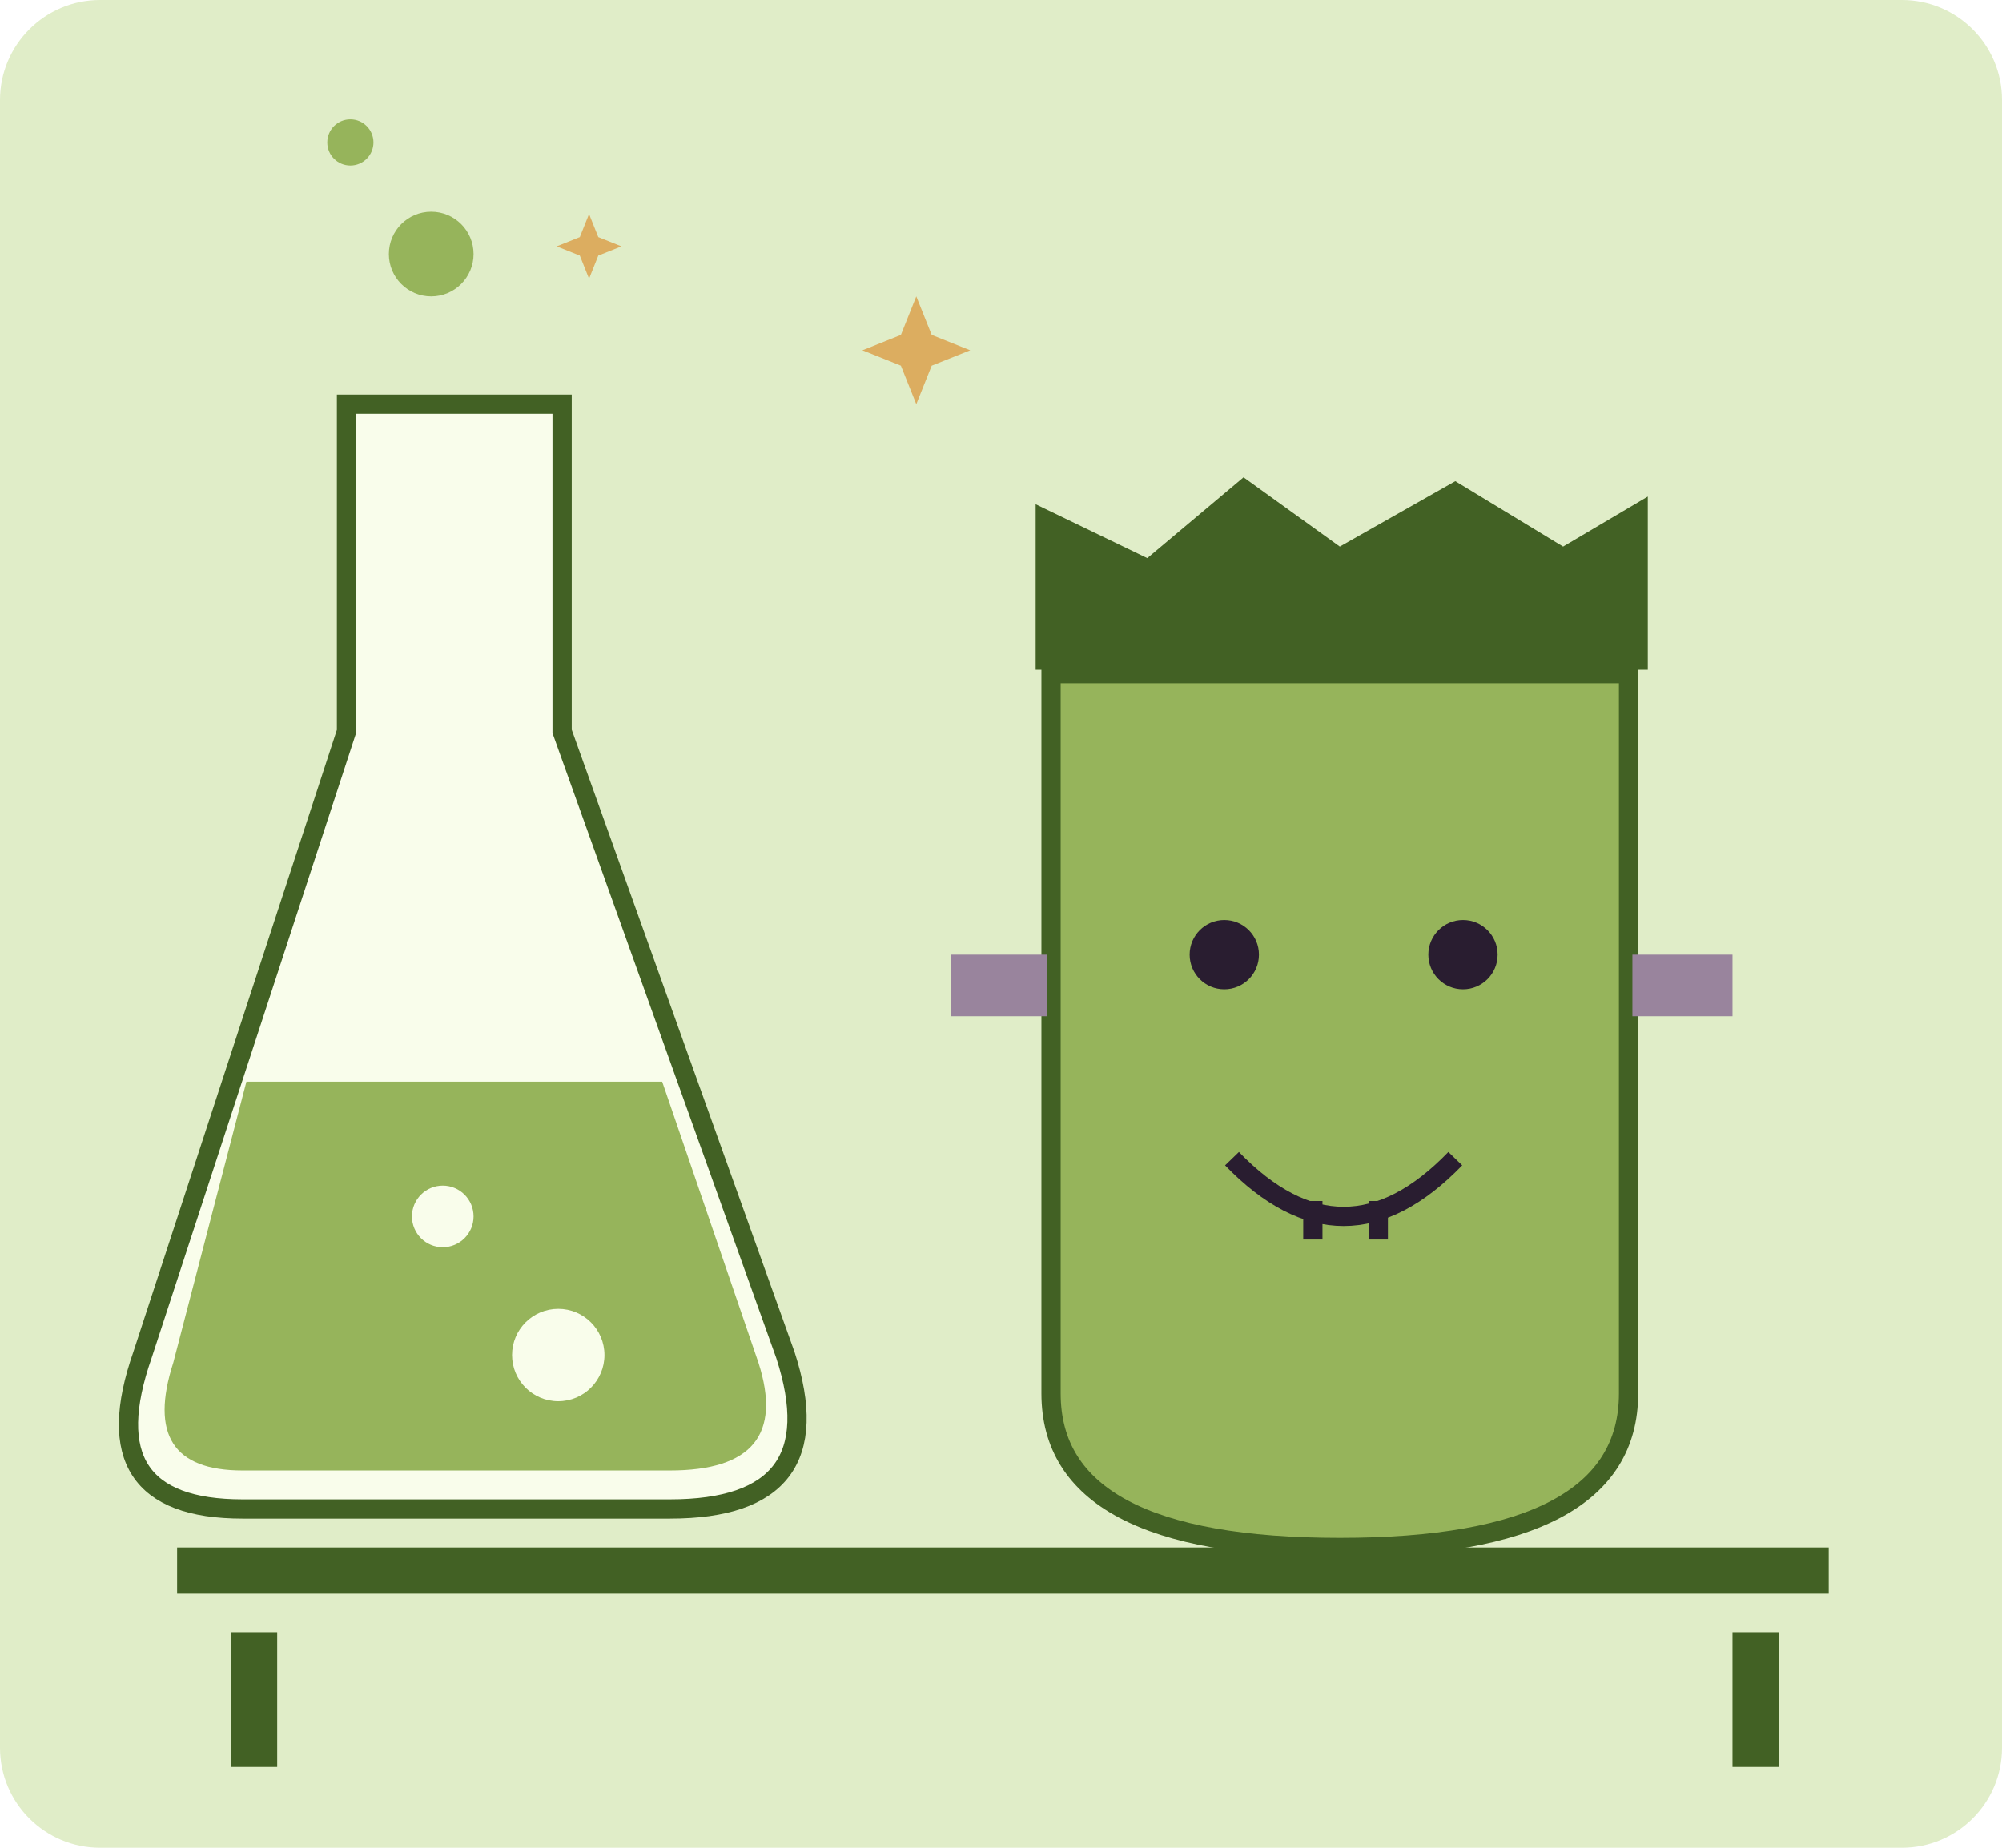
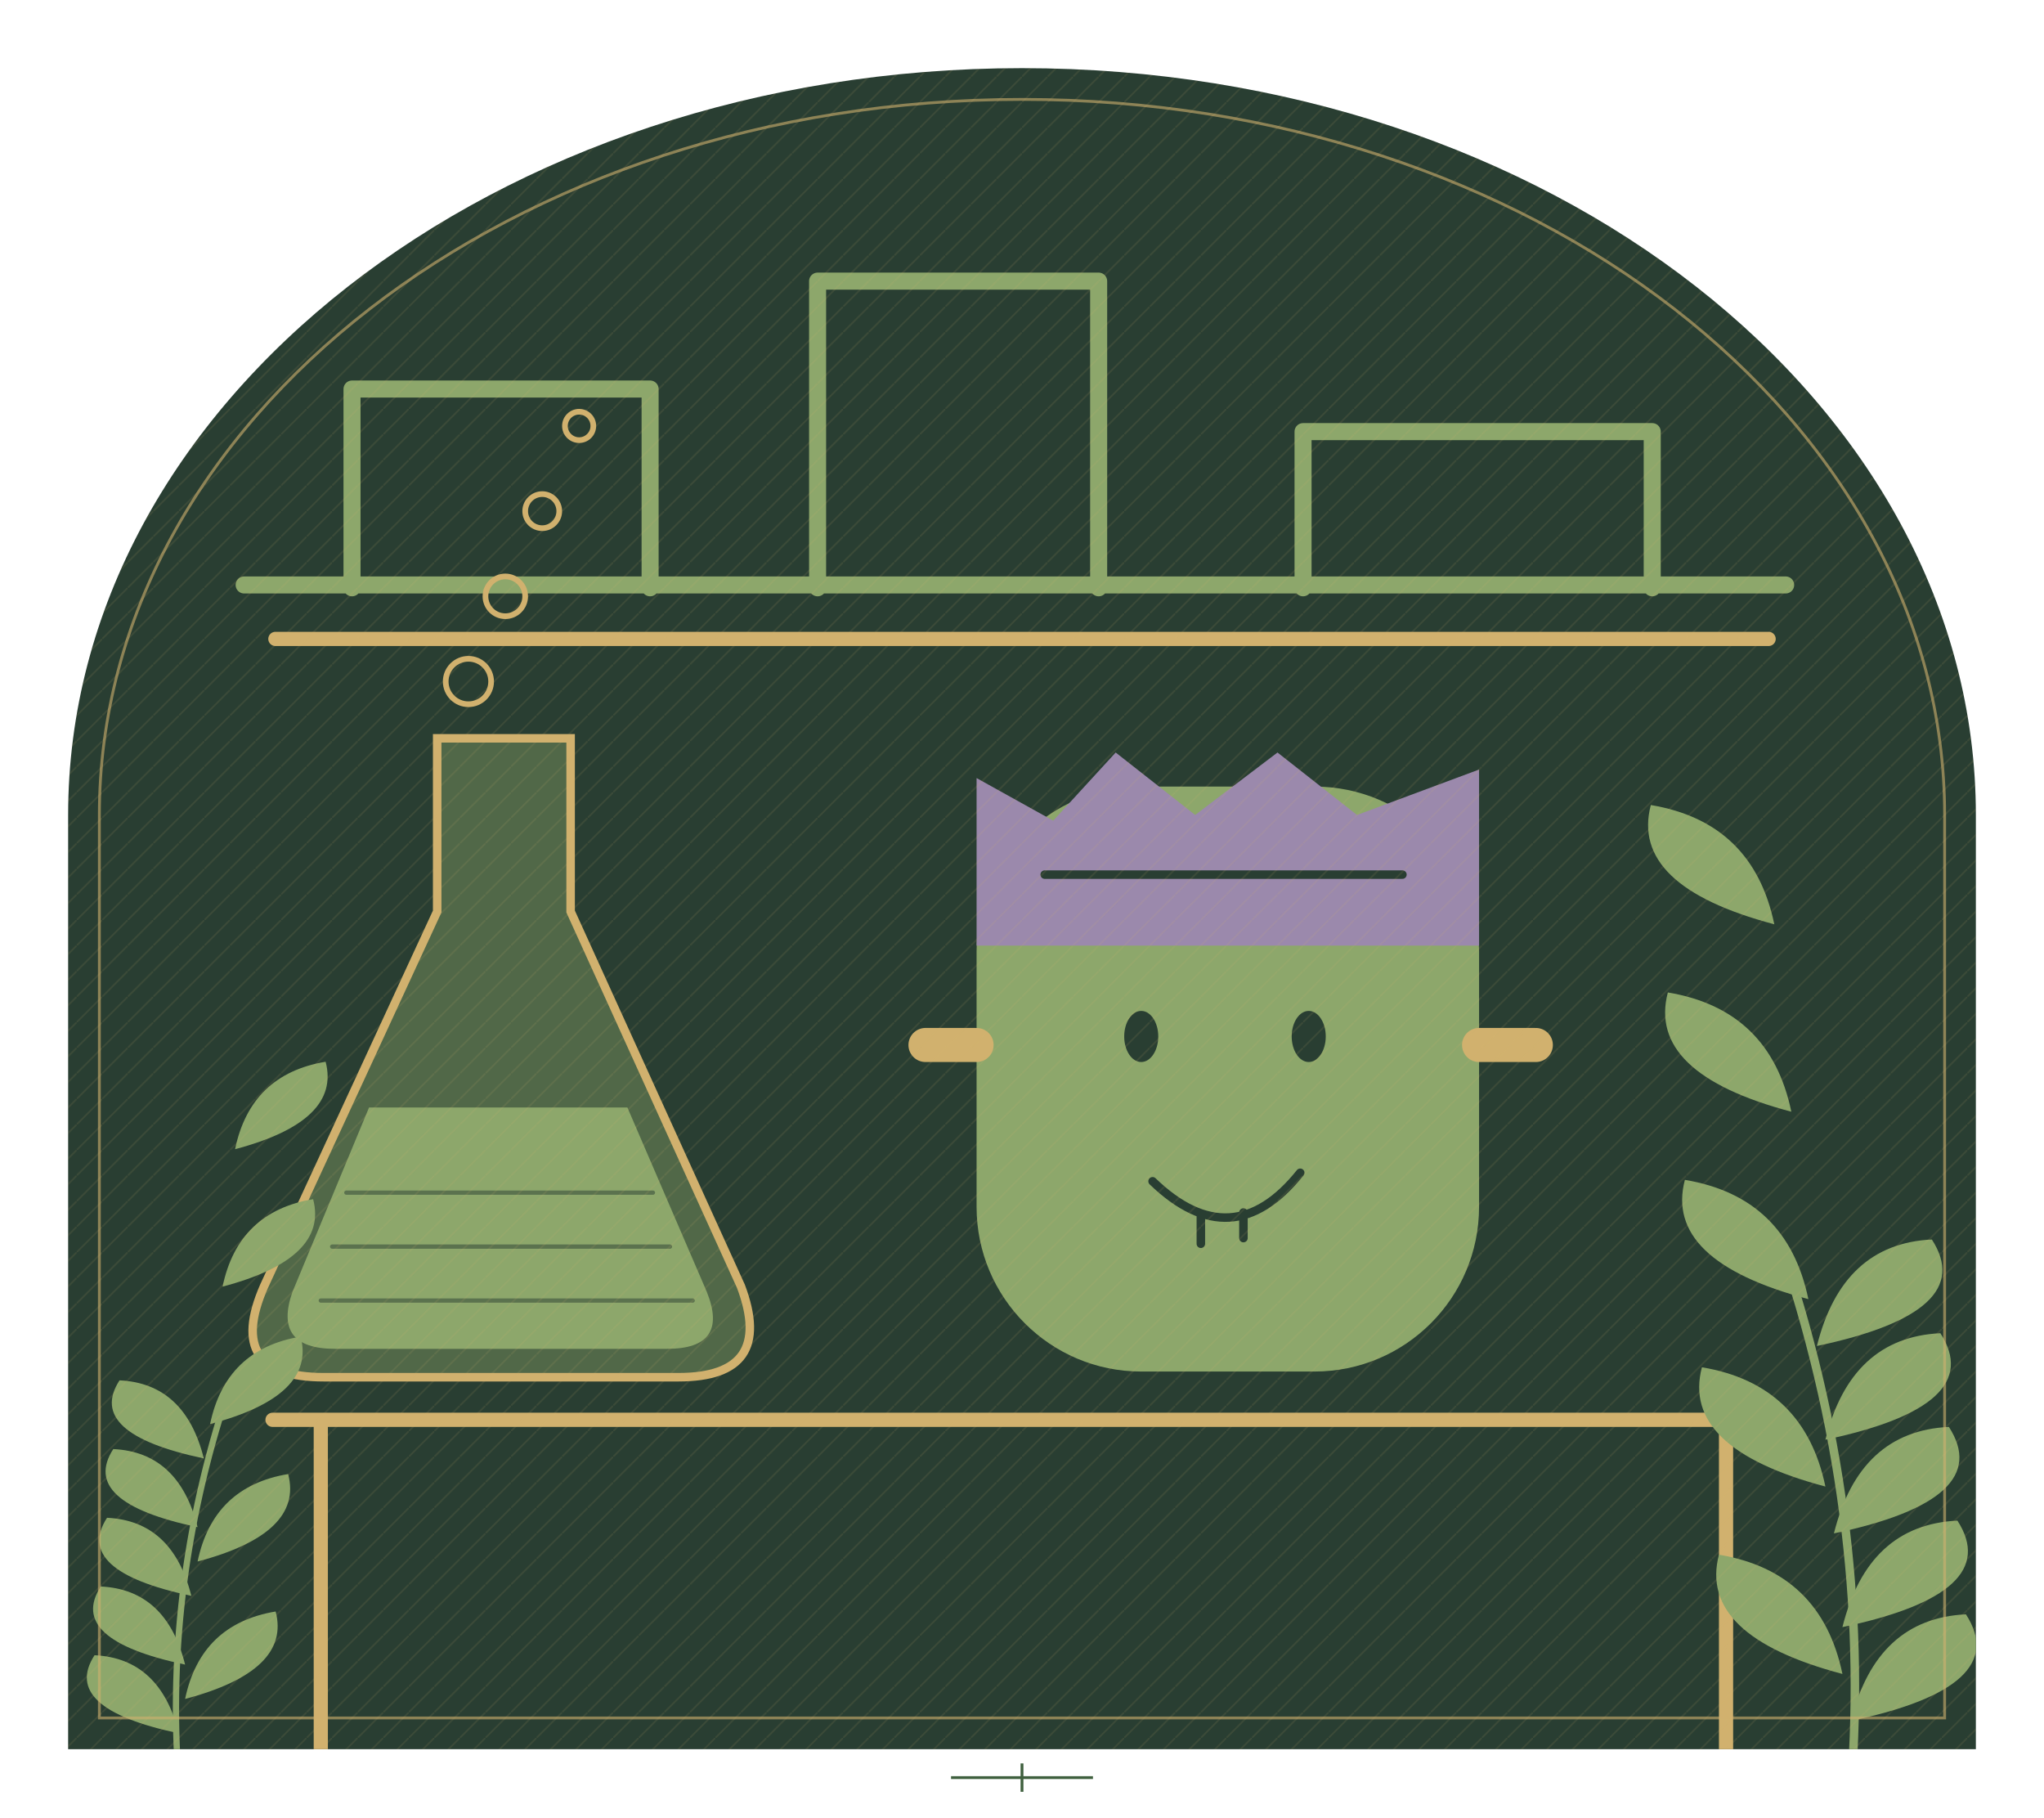
- <svg xmlns="http://www.w3.org/2000/svg" width="520" height="480" viewBox="0 0 520 480" role="img" aria-labelledby="title" data-scene="monster-lab" data-theme="light">
-   <rect width="520" height="480" rx="26" fill="#e0edc8" />
-   <path d="M46 408H475M66 424v35m390-35v35" stroke="#426124" stroke-width="12" />
-   <path d="M90 190V105h56v85l58 162q13 40-30 40H63q-40 0-26-40Z" fill="#f9fdeb" stroke="#426124" stroke-width="5" />
-   <path d="M64 281h108l25 73q9 28-23 28H63q-27 0-18-28Z" fill="#96b45b" />
-   <circle cx="115" cy="316" r="8" fill="#f9fdeb" />
-   <circle cx="145" cy="352" r="12" fill="#f9fdeb" />
-   <path d="M273 175h150v187q0 40-75 40t-75-40Z" fill="#96b45b" stroke="#426124" stroke-width="5" />
-   <path d="M269 174v-43l29 14 25-21 25 18 30-17 28 17 22-13v45" fill="#426124" />
-   <path d="M247 256h25m152 0h26" stroke="#99849d" stroke-width="16" />
-   <circle cx="318" cy="248" r="9" fill="#291d30" />
-   <circle cx="380" cy="248" r="9" fill="#291d30" />
-   <path d="M320 301q29 30 58 0m-37 11v10m17-10v10" fill="none" stroke="#291d30" stroke-width="5" />
-   <path transform="translate(238 91) scale(1)" d="M0-14 4-4 14 0 4 4 0 14-4 4-14 0-4-4Z" fill="#dcad60" />
-   <path transform="translate(153 64) scale(0.6)" d="M0-14 4-4 14 0 4 4 0 14-4 4-14 0-4-4Z" fill="#dcad60" />
-   <circle cx="112" cy="66" r="11" fill="#96b45b" />
-   <circle cx="91" cy="37" r="6" fill="#96b45b" />
+ <svg xmlns="http://www.w3.org/2000/svg" width="720" height="640" viewBox="0 0 720 640" role="img" aria-labelledby="title" data-scene="monster-lab" data-theme="light">
+   <defs>
+     <clipPath id="scene">
+       <path d="M24 616V287a336 263 0 0 1 672 0v329Z" />
+     </clipPath>
+     <pattern id="engraving" width="9" height="9" patternUnits="userSpaceOnUse">
+       <path d="m0 9 9-9" stroke="#d1b16e" stroke-width=".6" opacity=".11" />
+     </pattern>
+   </defs>
+   <g clip-path="url(#scene)">
+     <path d="M0 0h720v640H0Z" fill="#293e32" />
+     <path d="M86 206h543M124 207v-70h105v70m59 0V99h99v108m72 0v-55h123v55" fill="none" stroke="#8da76b" stroke-width="6" opacity="1" stroke-linecap="round" stroke-linejoin="round" />
+     <path d="M97 225h526M96 500h529M113 500v140m495-140v140" fill="none" stroke="#d1b16e" stroke-width="5" opacity="1" stroke-linecap="round" stroke-linejoin="round" />
+     <path d="M154 321v-61h47v61l60 132q12 32-22 32h-125q-35 0-21-32Z" fill="#8da76b" fill-opacity=".4" stroke="#d1b16e" stroke-width="3" />
+     <path d="m130 390-27 65q-7 20 15 20h117q22 0 14-20l-28-65Z" fill="#8da76b" />
+     <path d="M122 420h108m-113 19h119m-123 19h131" fill="none" stroke="#293e32" stroke-width="1.5" opacity="0.5" stroke-linecap="round" stroke-linejoin="round" />
+     <rect x="344" y="277" width="177" height="206" rx="58" fill="#8da76b" />
+     <path d="M344 333v-59l27 15 22-24 28 22 29-22 28 22 43-16v62Z" fill="#9b89ac" />
+     <path d="M326 368h18m177 0h20" fill="none" stroke="#d1b16e" stroke-width="12" opacity="1" stroke-linecap="round" stroke-linejoin="round" />
+     <ellipse cx="402" cy="365" rx="6" ry="9" fill="#293e32" />
+     <ellipse cx="461" cy="365" rx="6" ry="9" fill="#293e32" />
+     <path d="M406 416q28 27 52-3m-35 15v10m15-11v9M368 308h126" fill="none" stroke="#293e32" stroke-width="3" opacity="1" stroke-linecap="round" stroke-linejoin="round" />
+     <circle cx="165" cy="240" r="8" fill="none" stroke="#d1b16e" stroke-width="2" />
+     <circle cx="178" cy="210" r="7" fill="none" stroke="#d1b16e" stroke-width="2" />
+     <circle cx="191" cy="180" r="6" fill="none" stroke="#d1b16e" stroke-width="2" />
+     <circle cx="204" cy="150" r="5" fill="none" stroke="#d1b16e" stroke-width="2" />
+     <g transform="translate(63 628) scale(1.1 1.1)">
+       <path d="M0 0Q-5-65 17-129" fill="none" stroke="#8da76b" stroke-width="2" opacity="1" stroke-linecap="round" stroke-linejoin="round" />
+       <path d="M0 -16q-38-8-27-25 21 1 27 25m2 -11q34-9 29-28-24 4-29 28" fill="#8da76b" />
+       <path d="M2 -38q-38-8-27-25 21 1 27 25m4 -33q34-9 29-28-24 4-29 28" fill="#8da76b" />
+       <path d="M4 -60q-38-8-27-25 21 1 27 25m6 -55q34-9 29-28-24 4-29 28" fill="#8da76b" />
+       <path d="M6 -82q-38-8-27-25 21 1 27 25m8 -77q34-9 29-28-24 4-29 28" fill="#8da76b" />
+       <path d="M8 -104q-38-8-27-25 21 1 27 25m10 -99q34-9 29-28-24 4-29 28" fill="#8da76b" />
+     </g>
+     <g transform="translate(652 630) scale(-1.5 1.5)">
+       <path d="M0 0Q-5-65 17-129" fill="none" stroke="#8da76b" stroke-width="2" opacity="1" stroke-linecap="round" stroke-linejoin="round" />
+       <path d="M0 -16q-38-8-27-25 21 1 27 25m2 -11q34-9 29-28-24 4-29 28" fill="#8da76b" />
+       <path d="M2 -38q-38-8-27-25 21 1 27 25m4 -33q34-9 29-28-24 4-29 28" fill="#8da76b" />
+       <path d="M4 -60q-38-8-27-25 21 1 27 25m6 -55q34-9 29-28-24 4-29 28" fill="#8da76b" />
+       <path d="M6 -82q-38-8-27-25 21 1 27 25m8 -77q34-9 29-28-24 4-29 28" fill="#8da76b" />
+       <path d="M8 -104q-38-8-27-25 21 1 27 25m10 -99q34-9 29-28-24 4-29 28" fill="#8da76b" />
+     </g>
+     <path d="M0 0h720v640H0Z" fill="url(#engraving)" />
+   </g>
+   <path d="M35 605V287a325 252 0 0 1 650 0v318Z" fill="none" stroke="#d1b16e" stroke-width="1" opacity=".6" />
+   <path d="M335 626h50m-25-5v10" stroke="#3f603e" stroke-width="1" />
</svg>
